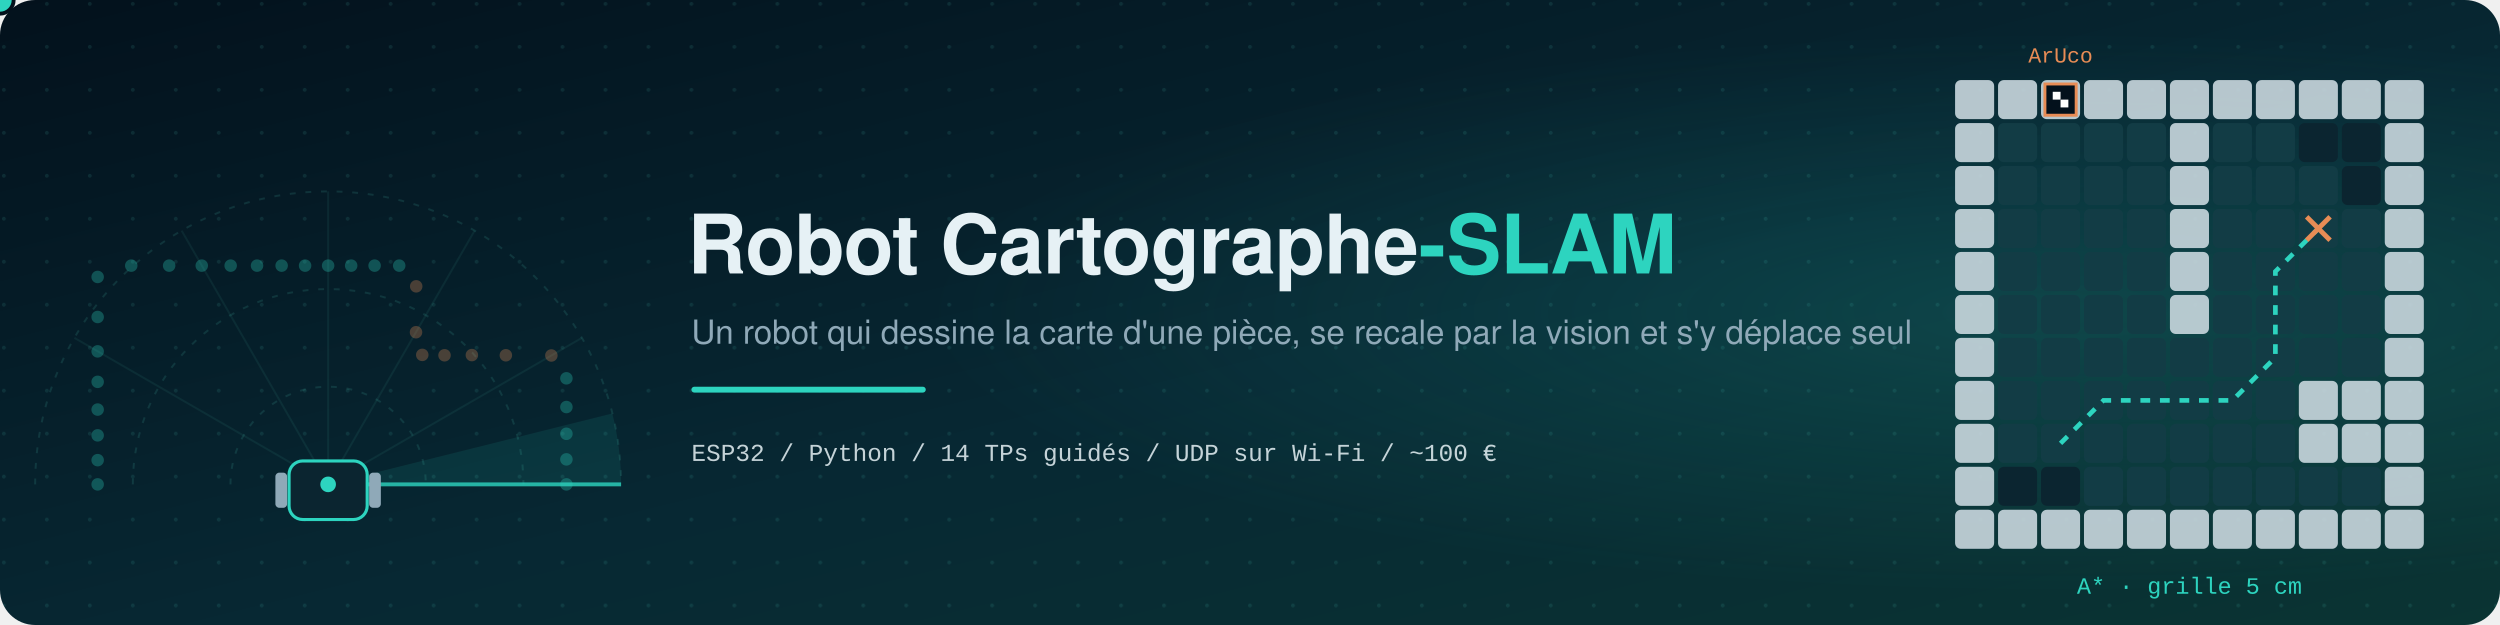
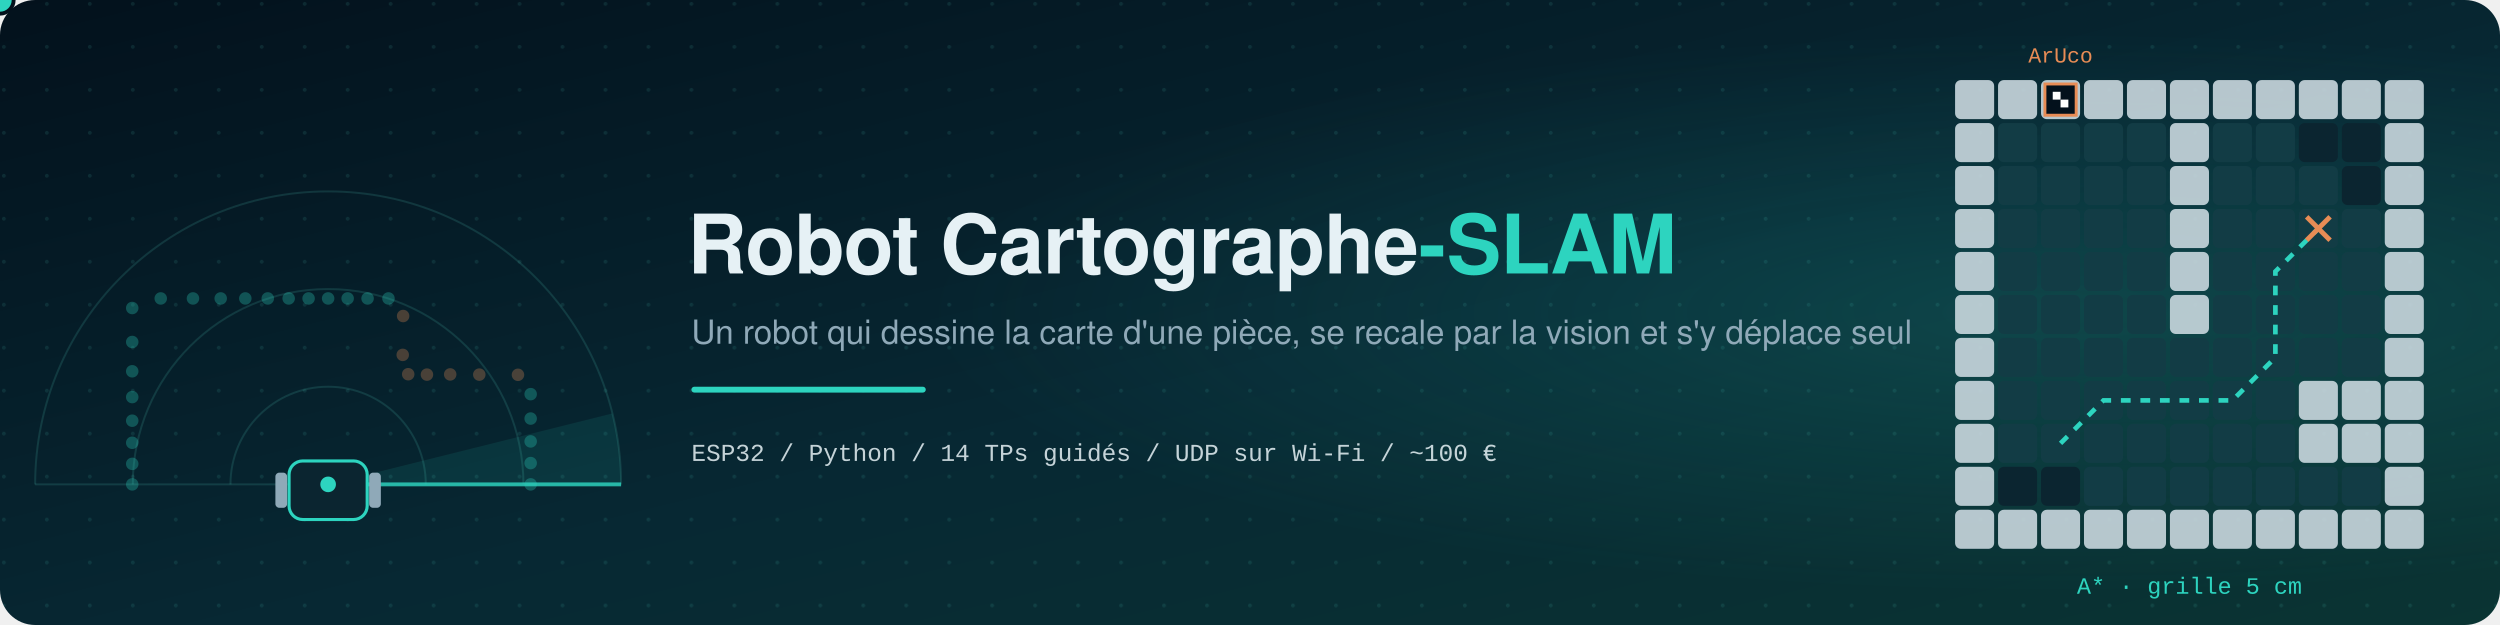
<svg xmlns="http://www.w3.org/2000/svg" width="1280" height="320" viewBox="0 0 1280 320" role="img" aria-label="Robot Cartographe SLAM">
  <defs>
    <linearGradient id="bg" x1="0" y1="0" x2="1" y2="1">
      <stop offset="0" stop-color="#03111C" />
      <stop offset="0.55" stop-color="#072833" />
      <stop offset="1" stop-color="#0A3433" />
    </linearGradient>
    <pattern id="dots" width="22" height="22" patternUnits="userSpaceOnUse">
      <circle cx="2" cy="2" r="1" fill="#5EEAD4" opacity="0.10" />
    </pattern>
    <marker id="arr" viewBox="0 0 10 10" refX="8" refY="5" markerWidth="6" markerHeight="6" orient="auto">
      <path d="M0,0 L10,5 L0,10 z" fill="#2C4A57" />
    </marker>
    <radialGradient id="glow" cx="0.82" cy="0.5" r="0.45">
      <stop offset="0" stop-color="#2DD4BF" stop-opacity="0.16" />
      <stop offset="1" stop-color="#2DD4BF" stop-opacity="0" />
    </radialGradient>
  </defs>
  <rect width="1280" height="320" rx="18" fill="url(#bg)" />
  <rect width="1280" height="320" rx="18" fill="url(#dots)" />
  <rect width="1280" height="320" rx="18" fill="url(#glow)" />
-   <path d="M118,248 A50,50 0 0 1 218,248" fill="none" stroke="#5EEAD4" stroke-opacity="0.12" stroke-dasharray="3 5" />
-   <path d="M68,248 A100,100 0 0 1 268,248" fill="none" stroke="#5EEAD4" stroke-opacity="0.12" stroke-dasharray="3 5" />
-   <path d="M18,248 A150,150 0 0 1 318,248" fill="none" stroke="#5EEAD4" stroke-opacity="0.12" stroke-dasharray="3 5" />
-   <line x1="168" y1="248" x2="297.9" y2="173.0" stroke="#5EEAD4" stroke-opacity="0.07" />
-   <line x1="168" y1="248" x2="243.0" y2="118.1" stroke="#5EEAD4" stroke-opacity="0.07" />
-   <line x1="168" y1="248" x2="168.0" y2="98.0" stroke="#5EEAD4" stroke-opacity="0.07" />
-   <line x1="168" y1="248" x2="93.0" y2="118.1" stroke="#5EEAD4" stroke-opacity="0.07" />
-   <line x1="168" y1="248" x2="38.1" y2="173.0" stroke="#5EEAD4" stroke-opacity="0.07" />
-   <circle cx="290.0" cy="248.0" r="3.2" fill="#2DD4BF" opacity="0.3">
+   <path d="M118,248 A50,50 0 0 1 218,248" fill="none" stroke="#5EEAD4" stroke-opacity="0.14" />
+   <path d="M68,248 A100,100 0 0 1 268,248" fill="none" stroke="#5EEAD4" stroke-opacity="0.14" />
+   <path d="M18,248 A150,150 0 0 1 318,248" fill="none" stroke="#5EEAD4" stroke-opacity="0.14" />
+   <line x1="18" x2="318" y1="248" y2="248" stroke="#5EEAD4" stroke-opacity="0.14" />
+   <circle cx="271.7" cy="248.0" r="3.2" fill="#2DD4BF" opacity="0.3">
    <animate attributeName="opacity" dur="4.0s" repeatCount="indefinite" keyTimes="0;0.000;0.010;0.97;1" values="0.3;0.3;1;0.6;0.3" />
  </circle>
-   <circle cx="290.0" cy="235.2" r="3.2" fill="#2DD4BF" opacity="0.3">
+   <circle cx="271.7" cy="237.1" r="3.2" fill="#2DD4BF" opacity="0.3">
    <animate attributeName="opacity" dur="4.0s" repeatCount="indefinite" keyTimes="0;0.030;0.040;0.97;1" values="0.3;0.3;1;0.6;0.3" />
  </circle>
-   <circle cx="290.0" cy="222.1" r="3.2" fill="#2DD4BF" opacity="0.3">
+   <circle cx="271.7" cy="226.0" r="3.2" fill="#2DD4BF" opacity="0.3">
    <animate attributeName="opacity" dur="4.0s" repeatCount="indefinite" keyTimes="0;0.060;0.070;0.97;1" values="0.3;0.3;1;0.6;0.3" />
  </circle>
-   <circle cx="290.0" cy="208.4" r="3.2" fill="#2DD4BF" opacity="0.3">
+   <circle cx="271.7" cy="214.3" r="3.2" fill="#2DD4BF" opacity="0.3">
    <animate attributeName="opacity" dur="4.0s" repeatCount="indefinite" keyTimes="0;0.090;0.100;0.97;1" values="0.3;0.3;1;0.6;0.3" />
  </circle>
-   <circle cx="290.0" cy="193.7" r="3.2" fill="#2DD4BF" opacity="0.3">
+   <circle cx="271.7" cy="201.8" r="3.2" fill="#2DD4BF" opacity="0.3">
    <animate attributeName="opacity" dur="4.0s" repeatCount="indefinite" keyTimes="0;0.120;0.130;0.97;1" values="0.3;0.3;1;0.6;0.3" />
  </circle>
-   <circle cx="282.3" cy="182.0" r="3.2" fill="#E88C55" opacity="0.3">
+   <circle cx="265.2" cy="191.9" r="3.2" fill="#E88C55" opacity="0.3">
    <animate attributeName="opacity" dur="4.0s" repeatCount="indefinite" keyTimes="0;0.150;0.160;0.97;1" values="0.3;0.3;1;0.6;0.3" />
  </circle>
-   <circle cx="259.0" cy="181.9" r="3.2" fill="#E88C55" opacity="0.3">
+   <circle cx="245.4" cy="191.8" r="3.2" fill="#E88C55" opacity="0.3">
    <animate attributeName="opacity" dur="4.0s" repeatCount="indefinite" keyTimes="0;0.180;0.190;0.97;1" values="0.3;0.3;1;0.6;0.3" />
  </circle>
-   <circle cx="241.6" cy="181.8" r="3.2" fill="#E88C55" opacity="0.3">
+   <circle cx="230.5" cy="191.7" r="3.2" fill="#E88C55" opacity="0.3">
    <animate attributeName="opacity" dur="4.0s" repeatCount="indefinite" keyTimes="0;0.210;0.220;0.97;1" values="0.3;0.3;1;0.6;0.3" />
  </circle>
-   <circle cx="227.6" cy="181.9" r="3.2" fill="#E88C55" opacity="0.3">
+   <circle cx="218.6" cy="191.8" r="3.2" fill="#E88C55" opacity="0.3">
    <animate attributeName="opacity" dur="4.0s" repeatCount="indefinite" keyTimes="0;0.240;0.250;0.97;1" values="0.3;0.3;1;0.6;0.3" />
  </circle>
-   <circle cx="216.2" cy="181.7" r="3.2" fill="#E88C55" opacity="0.3">
+   <circle cx="209.0" cy="191.6" r="3.2" fill="#E88C55" opacity="0.3">
    <animate attributeName="opacity" dur="4.0s" repeatCount="indefinite" keyTimes="0;0.270;0.280;0.97;1" values="0.3;0.3;1;0.6;0.3" />
  </circle>
-   <circle cx="213.0" cy="170.1" r="3.2" fill="#E88C55" opacity="0.3">
+   <circle cx="206.2" cy="181.7" r="3.2" fill="#E88C55" opacity="0.3">
    <animate attributeName="opacity" dur="4.0s" repeatCount="indefinite" keyTimes="0;0.300;0.310;0.97;1" values="0.3;0.3;1;0.6;0.3" />
  </circle>
-   <circle cx="213.1" cy="146.6" r="3.2" fill="#E88C55" opacity="0.3">
+   <circle cx="206.4" cy="161.8" r="3.2" fill="#E88C55" opacity="0.3">
    <animate attributeName="opacity" dur="4.0s" repeatCount="indefinite" keyTimes="0;0.330;0.340;0.97;1" values="0.3;0.3;1;0.6;0.3" />
  </circle>
-   <circle cx="204.4" cy="136.0" r="3.2" fill="#2DD4BF" opacity="0.3">
+   <circle cx="198.9" cy="152.8" r="3.2" fill="#2DD4BF" opacity="0.3">
    <animate attributeName="opacity" dur="4.0s" repeatCount="indefinite" keyTimes="0;0.360;0.370;0.97;1" values="0.3;0.3;1;0.6;0.3" />
  </circle>
-   <circle cx="191.8" cy="136.0" r="3.2" fill="#2DD4BF" opacity="0.3">
+   <circle cx="188.2" cy="152.8" r="3.2" fill="#2DD4BF" opacity="0.3">
    <animate attributeName="opacity" dur="4.0s" repeatCount="indefinite" keyTimes="0;0.390;0.400;0.97;1" values="0.3;0.3;1;0.6;0.3" />
  </circle>
-   <circle cx="179.8" cy="136.0" r="3.2" fill="#2DD4BF" opacity="0.3">
+   <circle cx="178.0" cy="152.8" r="3.2" fill="#2DD4BF" opacity="0.3">
    <animate attributeName="opacity" dur="4.0s" repeatCount="indefinite" keyTimes="0;0.420;0.430;0.97;1" values="0.3;0.3;1;0.6;0.3" />
  </circle>
-   <circle cx="168.0" cy="136.0" r="3.2" fill="#2DD4BF" opacity="0.3">
+   <circle cx="168.0" cy="152.8" r="3.2" fill="#2DD4BF" opacity="0.3">
    <animate attributeName="opacity" dur="4.0s" repeatCount="indefinite" keyTimes="0;0.450;0.460;0.97;1" values="0.3;0.3;1;0.6;0.3" />
  </circle>
-   <circle cx="156.2" cy="136.0" r="3.2" fill="#2DD4BF" opacity="0.3">
+   <circle cx="158.0" cy="152.8" r="3.2" fill="#2DD4BF" opacity="0.3">
    <animate attributeName="opacity" dur="4.0s" repeatCount="indefinite" keyTimes="0;0.480;0.490;0.97;1" values="0.3;0.3;1;0.6;0.3" />
  </circle>
-   <circle cx="144.2" cy="136.0" r="3.2" fill="#2DD4BF" opacity="0.3">
+   <circle cx="147.8" cy="152.8" r="3.2" fill="#2DD4BF" opacity="0.3">
    <animate attributeName="opacity" dur="4.0s" repeatCount="indefinite" keyTimes="0;0.510;0.520;0.97;1" values="0.3;0.3;1;0.6;0.3" />
  </circle>
-   <circle cx="131.6" cy="136.0" r="3.2" fill="#2DD4BF" opacity="0.3">
+   <circle cx="137.1" cy="152.8" r="3.2" fill="#2DD4BF" opacity="0.3">
    <animate attributeName="opacity" dur="4.0s" repeatCount="indefinite" keyTimes="0;0.540;0.550;0.97;1" values="0.3;0.3;1;0.6;0.3" />
  </circle>
-   <circle cx="118.1" cy="136.0" r="3.2" fill="#2DD4BF" opacity="0.3">
+   <circle cx="125.6" cy="152.8" r="3.2" fill="#2DD4BF" opacity="0.3">
    <animate attributeName="opacity" dur="4.0s" repeatCount="indefinite" keyTimes="0;0.570;0.580;0.97;1" values="0.3;0.3;1;0.6;0.3" />
  </circle>
-   <circle cx="103.3" cy="136.0" r="3.2" fill="#2DD4BF" opacity="0.3">
+   <circle cx="113.0" cy="152.8" r="3.2" fill="#2DD4BF" opacity="0.3">
    <animate attributeName="opacity" dur="4.0s" repeatCount="indefinite" keyTimes="0;0.600;0.610;0.97;1" values="0.3;0.3;1;0.6;0.3" />
  </circle>
-   <circle cx="86.6" cy="136.0" r="3.2" fill="#2DD4BF" opacity="0.3">
+   <circle cx="98.8" cy="152.8" r="3.2" fill="#2DD4BF" opacity="0.3">
    <animate attributeName="opacity" dur="4.0s" repeatCount="indefinite" keyTimes="0;0.630;0.640;0.97;1" values="0.3;0.3;1;0.6;0.3" />
  </circle>
-   <circle cx="67.2" cy="136.0" r="3.2" fill="#2DD4BF" opacity="0.3">
+   <circle cx="82.3" cy="152.8" r="3.2" fill="#2DD4BF" opacity="0.3">
    <animate attributeName="opacity" dur="4.0s" repeatCount="indefinite" keyTimes="0;0.660;0.670;0.97;1" values="0.3;0.3;1;0.6;0.3" />
  </circle>
-   <circle cx="50.0" cy="141.8" r="3.2" fill="#2DD4BF" opacity="0.3">
+   <circle cx="67.7" cy="157.7" r="3.2" fill="#2DD4BF" opacity="0.3">
    <animate attributeName="opacity" dur="4.0s" repeatCount="indefinite" keyTimes="0;0.690;0.700;0.97;1" values="0.3;0.3;1;0.6;0.3" />
  </circle>
-   <circle cx="50.0" cy="162.3" r="3.2" fill="#2DD4BF" opacity="0.3">
+   <circle cx="67.7" cy="175.1" r="3.2" fill="#2DD4BF" opacity="0.3">
    <animate attributeName="opacity" dur="4.0s" repeatCount="indefinite" keyTimes="0;0.720;0.730;0.97;1" values="0.3;0.3;1;0.6;0.3" />
  </circle>
-   <circle cx="50.0" cy="179.9" r="3.2" fill="#2DD4BF" opacity="0.3">
+   <circle cx="67.7" cy="190.1" r="3.2" fill="#2DD4BF" opacity="0.3">
    <animate attributeName="opacity" dur="4.0s" repeatCount="indefinite" keyTimes="0;0.750;0.760;0.97;1" values="0.3;0.3;1;0.6;0.3" />
  </circle>
-   <circle cx="50.0" cy="195.5" r="3.2" fill="#2DD4BF" opacity="0.3">
+   <circle cx="67.7" cy="203.3" r="3.2" fill="#2DD4BF" opacity="0.3">
    <animate attributeName="opacity" dur="4.0s" repeatCount="indefinite" keyTimes="0;0.780;0.790;0.97;1" values="0.3;0.3;1;0.6;0.3" />
  </circle>
-   <circle cx="50.0" cy="209.7" r="3.2" fill="#2DD4BF" opacity="0.3">
+   <circle cx="67.7" cy="215.4" r="3.2" fill="#2DD4BF" opacity="0.3">
    <animate attributeName="opacity" dur="4.0s" repeatCount="indefinite" keyTimes="0;0.810;0.820;0.97;1" values="0.3;0.3;1;0.6;0.3" />
  </circle>
-   <circle cx="50.0" cy="222.9" r="3.2" fill="#2DD4BF" opacity="0.3">
+   <circle cx="67.7" cy="226.7" r="3.2" fill="#2DD4BF" opacity="0.3">
    <animate attributeName="opacity" dur="4.0s" repeatCount="indefinite" keyTimes="0;0.840;0.850;0.97;1" values="0.3;0.3;1;0.6;0.3" />
  </circle>
-   <circle cx="50.0" cy="235.6" r="3.2" fill="#2DD4BF" opacity="0.3">
+   <circle cx="67.7" cy="237.5" r="3.2" fill="#2DD4BF" opacity="0.3">
    <animate attributeName="opacity" dur="4.0s" repeatCount="indefinite" keyTimes="0;0.870;0.880;0.97;1" values="0.3;0.3;1;0.6;0.3" />
  </circle>
-   <circle cx="50.0" cy="248.0" r="3.2" fill="#2DD4BF" opacity="0.3">
+   <circle cx="67.7" cy="248.0" r="3.2" fill="#2DD4BF" opacity="0.3">
    <animate attributeName="opacity" dur="4.0s" repeatCount="indefinite" keyTimes="0;0.900;0.910;0.97;1" values="0.3;0.3;1;0.6;0.3" />
  </circle>
  <g>
    <animateTransform attributeName="transform" type="rotate" dur="4.0s" repeatCount="indefinite" keyTimes="0;0.9;1" values="0 168 248;-180 168 248;-180 168 248" />
    <path d="M168,248 L318,248 A150,150 0 0 0 313.5,211.7 Z" fill="#2DD4BF" opacity="0.10" />
    <line x1="168" y1="248" x2="318" y2="248" stroke="#2DD4BF" stroke-width="2" opacity="0.8" />
  </g>
  <rect x="148" y="236" width="40" height="30" rx="7" fill="#0B2530" stroke="#2DD4BF" stroke-width="1.6" />
  <rect x="141" y="242" width="6" height="18" rx="2" fill="#8FA9B8" />
  <rect x="189" y="242" width="6" height="18" rx="2" fill="#8FA9B8" />
  <circle cx="168" cy="248" r="4" fill="#2DD4BF" />
  <text x="352" y="140" font-family="-apple-system, 'Segoe UI', Helvetica, Arial, sans-serif" font-size="42" font-weight="700" fill="#E6F1F5" letter-spacing="-0.5">Robot Cartographe<tspan fill="#2DD4BF">-SLAM</tspan>
  </text>
  <text x="354" y="176" font-family="-apple-system, 'Segoe UI', Helvetica, Arial, sans-serif" font-size="17" fill="#8FA9B8">Un robot qui dessine la carte d'une pièce, se recale par la vision et s'y déplace seul</text>
  <rect x="354" y="198" width="120" height="3" rx="1.5" fill="#2DD4BF" />
  <text x="354" y="236" font-family="'SFMono-Regular', Consolas, 'Liberation Mono', monospace" font-size="12.5" fill="#E6F1F5" opacity="0.85">ESP32  /  Python  /  14 TPs guidés  /  UDP sur Wi-Fi  /  ~100 €</text>
  <rect x="1001" y="41" width="20" height="20" rx="3" fill="#C9D7DE" opacity="0.9" />
  <rect x="1001" y="63" width="20" height="20" rx="3" fill="#C9D7DE" opacity="0.9" />
  <rect x="1001" y="85" width="20" height="20" rx="3" fill="#C9D7DE" opacity="0.9" />
  <rect x="1001" y="107" width="20" height="20" rx="3" fill="#C9D7DE" opacity="0.9" />
  <rect x="1001" y="129" width="20" height="20" rx="3" fill="#C9D7DE" opacity="0.9" />
  <rect x="1001" y="151" width="20" height="20" rx="3" fill="#C9D7DE" opacity="0.9" />
  <rect x="1001" y="173" width="20" height="20" rx="3" fill="#C9D7DE" opacity="0.9" />
  <rect x="1001" y="195" width="20" height="20" rx="3" fill="#C9D7DE" opacity="0.9" />
  <rect x="1001" y="217" width="20" height="20" rx="3" fill="#C9D7DE" opacity="0.9" />
  <rect x="1001" y="239" width="20" height="20" rx="3" fill="#C9D7DE" opacity="0.9" />
  <rect x="1001" y="261" width="20" height="20" rx="3" fill="#C9D7DE" opacity="0.9" />
  <rect x="1023" y="41" width="20" height="20" rx="3" fill="#C9D7DE" opacity="0.9" />
  <rect x="1023" y="63" width="20" height="20" rx="3" fill="#123C45" opacity="1" />
  <rect x="1023" y="85" width="20" height="20" rx="3" fill="#123C45" opacity="1" />
  <rect x="1023" y="107" width="20" height="20" rx="3" fill="#123C45" opacity="1" />
  <rect x="1023" y="129" width="20" height="20" rx="3" fill="#123C45" opacity="1" />
  <rect x="1023" y="151" width="20" height="20" rx="3" fill="#123C45" opacity="1" />
  <rect x="1023" y="173" width="20" height="20" rx="3" fill="#123C45" opacity="1" />
  <rect x="1023" y="195" width="20" height="20" rx="3" fill="#123C45" opacity="1" />
  <rect x="1023" y="217" width="20" height="20" rx="3" fill="#123C45" opacity="1" />
  <rect x="1023" y="239" width="20" height="20" rx="3" fill="#0B2530" opacity="1" />
  <rect x="1023" y="261" width="20" height="20" rx="3" fill="#C9D7DE" opacity="0.9" />
  <rect x="1045" y="41" width="20" height="20" rx="3" fill="#C9D7DE" opacity="0.9" />
  <rect x="1045" y="63" width="20" height="20" rx="3" fill="#123C45" opacity="1" />
  <rect x="1045" y="85" width="20" height="20" rx="3" fill="#123C45" opacity="1" />
  <rect x="1045" y="107" width="20" height="20" rx="3" fill="#123C45" opacity="1" />
  <rect x="1045" y="129" width="20" height="20" rx="3" fill="#123C45" opacity="1" />
  <rect x="1045" y="151" width="20" height="20" rx="3" fill="#123C45" opacity="1" />
  <rect x="1045" y="173" width="20" height="20" rx="3" fill="#123C45" opacity="1" />
  <rect x="1045" y="195" width="20" height="20" rx="3" fill="#123C45" opacity="1" />
  <rect x="1045" y="217" width="20" height="20" rx="3" fill="#123C45" opacity="1" />
  <rect x="1045" y="239" width="20" height="20" rx="3" fill="#0B2530" opacity="1" />
  <rect x="1045" y="261" width="20" height="20" rx="3" fill="#C9D7DE" opacity="0.9" />
  <rect x="1067" y="41" width="20" height="20" rx="3" fill="#C9D7DE" opacity="0.9" />
  <rect x="1067" y="63" width="20" height="20" rx="3" fill="#123C45" opacity="1" />
  <rect x="1067" y="85" width="20" height="20" rx="3" fill="#123C45" opacity="1" />
  <rect x="1067" y="107" width="20" height="20" rx="3" fill="#123C45" opacity="1" />
  <rect x="1067" y="129" width="20" height="20" rx="3" fill="#123C45" opacity="1" />
  <rect x="1067" y="151" width="20" height="20" rx="3" fill="#123C45" opacity="1" />
  <rect x="1067" y="173" width="20" height="20" rx="3" fill="#123C45" opacity="1" />
  <rect x="1067" y="195" width="20" height="20" rx="3" fill="#123C45" opacity="1" />
  <rect x="1067" y="217" width="20" height="20" rx="3" fill="#123C45" opacity="1" />
  <rect x="1067" y="239" width="20" height="20" rx="3" fill="#123C45" opacity="1" />
  <rect x="1067" y="261" width="20" height="20" rx="3" fill="#C9D7DE" opacity="0.9" />
  <rect x="1089" y="41" width="20" height="20" rx="3" fill="#C9D7DE" opacity="0.9" />
  <rect x="1089" y="63" width="20" height="20" rx="3" fill="#123C45" opacity="1" />
  <rect x="1089" y="85" width="20" height="20" rx="3" fill="#123C45" opacity="1" />
  <rect x="1089" y="107" width="20" height="20" rx="3" fill="#123C45" opacity="1" />
  <rect x="1089" y="129" width="20" height="20" rx="3" fill="#123C45" opacity="1" />
  <rect x="1089" y="151" width="20" height="20" rx="3" fill="#123C45" opacity="1" />
  <rect x="1089" y="173" width="20" height="20" rx="3" fill="#123C45" opacity="1" />
  <rect x="1089" y="195" width="20" height="20" rx="3" fill="#123C45" opacity="1" />
  <rect x="1089" y="217" width="20" height="20" rx="3" fill="#123C45" opacity="1" />
  <rect x="1089" y="239" width="20" height="20" rx="3" fill="#123C45" opacity="1" />
  <rect x="1089" y="261" width="20" height="20" rx="3" fill="#C9D7DE" opacity="0.9" />
  <rect x="1111" y="41" width="20" height="20" rx="3" fill="#C9D7DE" opacity="0.9" />
  <rect x="1111" y="63" width="20" height="20" rx="3" fill="#C9D7DE" opacity="0.9" />
  <rect x="1111" y="85" width="20" height="20" rx="3" fill="#C9D7DE" opacity="0.9" />
  <rect x="1111" y="107" width="20" height="20" rx="3" fill="#C9D7DE" opacity="0.9" />
  <rect x="1111" y="129" width="20" height="20" rx="3" fill="#C9D7DE" opacity="0.9" />
  <rect x="1111" y="151" width="20" height="20" rx="3" fill="#C9D7DE" opacity="0.9" />
  <rect x="1111" y="173" width="20" height="20" rx="3" fill="#123C45" opacity="1" />
  <rect x="1111" y="195" width="20" height="20" rx="3" fill="#123C45" opacity="1" />
  <rect x="1111" y="217" width="20" height="20" rx="3" fill="#123C45" opacity="1" />
  <rect x="1111" y="239" width="20" height="20" rx="3" fill="#123C45" opacity="1" />
  <rect x="1111" y="261" width="20" height="20" rx="3" fill="#C9D7DE" opacity="0.9" />
  <rect x="1133" y="41" width="20" height="20" rx="3" fill="#C9D7DE" opacity="0.9" />
  <rect x="1133" y="63" width="20" height="20" rx="3" fill="#123C45" opacity="1" />
  <rect x="1133" y="85" width="20" height="20" rx="3" fill="#123C45" opacity="1" />
  <rect x="1133" y="107" width="20" height="20" rx="3" fill="#123C45" opacity="1" />
  <rect x="1133" y="129" width="20" height="20" rx="3" fill="#123C45" opacity="1" />
  <rect x="1133" y="151" width="20" height="20" rx="3" fill="#123C45" opacity="1" />
  <rect x="1133" y="173" width="20" height="20" rx="3" fill="#123C45" opacity="1" />
  <rect x="1133" y="195" width="20" height="20" rx="3" fill="#123C45" opacity="1" />
  <rect x="1133" y="217" width="20" height="20" rx="3" fill="#123C45" opacity="1" />
  <rect x="1133" y="239" width="20" height="20" rx="3" fill="#123C45" opacity="1" />
  <rect x="1133" y="261" width="20" height="20" rx="3" fill="#C9D7DE" opacity="0.9" />
  <rect x="1155" y="41" width="20" height="20" rx="3" fill="#C9D7DE" opacity="0.9" />
  <rect x="1155" y="63" width="20" height="20" rx="3" fill="#123C45" opacity="1" />
  <rect x="1155" y="85" width="20" height="20" rx="3" fill="#123C45" opacity="1" />
  <rect x="1155" y="107" width="20" height="20" rx="3" fill="#123C45" opacity="1" />
  <rect x="1155" y="129" width="20" height="20" rx="3" fill="#123C45" opacity="1" />
  <rect x="1155" y="151" width="20" height="20" rx="3" fill="#123C45" opacity="1" />
  <rect x="1155" y="173" width="20" height="20" rx="3" fill="#123C45" opacity="1" />
  <rect x="1155" y="195" width="20" height="20" rx="3" fill="#123C45" opacity="1" />
  <rect x="1155" y="217" width="20" height="20" rx="3" fill="#123C45" opacity="1" />
  <rect x="1155" y="239" width="20" height="20" rx="3" fill="#123C45" opacity="1" />
  <rect x="1155" y="261" width="20" height="20" rx="3" fill="#C9D7DE" opacity="0.9" />
  <rect x="1177" y="41" width="20" height="20" rx="3" fill="#C9D7DE" opacity="0.9" />
  <rect x="1177" y="63" width="20" height="20" rx="3" fill="#0B2530" opacity="1" />
  <rect x="1177" y="85" width="20" height="20" rx="3" fill="#123C45" opacity="1" />
  <rect x="1177" y="107" width="20" height="20" rx="3" fill="#123C45" opacity="1" />
  <rect x="1177" y="129" width="20" height="20" rx="3" fill="#123C45" opacity="1" />
  <rect x="1177" y="151" width="20" height="20" rx="3" fill="#123C45" opacity="1" />
  <rect x="1177" y="173" width="20" height="20" rx="3" fill="#123C45" opacity="1" />
  <rect x="1177" y="195" width="20" height="20" rx="3" fill="#C9D7DE" opacity="0.9" />
  <rect x="1177" y="217" width="20" height="20" rx="3" fill="#C9D7DE" opacity="0.9" />
  <rect x="1177" y="239" width="20" height="20" rx="3" fill="#123C45" opacity="1" />
  <rect x="1177" y="261" width="20" height="20" rx="3" fill="#C9D7DE" opacity="0.9" />
  <rect x="1199" y="41" width="20" height="20" rx="3" fill="#C9D7DE" opacity="0.9" />
  <rect x="1199" y="63" width="20" height="20" rx="3" fill="#0B2530" opacity="1" />
  <rect x="1199" y="85" width="20" height="20" rx="3" fill="#0B2530" opacity="1" />
  <rect x="1199" y="107" width="20" height="20" rx="3" fill="#123C45" opacity="1" />
  <rect x="1199" y="129" width="20" height="20" rx="3" fill="#123C45" opacity="1" />
  <rect x="1199" y="151" width="20" height="20" rx="3" fill="#123C45" opacity="1" />
  <rect x="1199" y="173" width="20" height="20" rx="3" fill="#123C45" opacity="1" />
  <rect x="1199" y="195" width="20" height="20" rx="3" fill="#C9D7DE" opacity="0.9" />
  <rect x="1199" y="217" width="20" height="20" rx="3" fill="#C9D7DE" opacity="0.9" />
  <rect x="1199" y="239" width="20" height="20" rx="3" fill="#123C45" opacity="1" />
  <rect x="1199" y="261" width="20" height="20" rx="3" fill="#C9D7DE" opacity="0.9" />
  <rect x="1221" y="41" width="20" height="20" rx="3" fill="#C9D7DE" opacity="0.9" />
  <rect x="1221" y="63" width="20" height="20" rx="3" fill="#C9D7DE" opacity="0.9" />
  <rect x="1221" y="85" width="20" height="20" rx="3" fill="#C9D7DE" opacity="0.9" />
  <rect x="1221" y="107" width="20" height="20" rx="3" fill="#C9D7DE" opacity="0.9" />
  <rect x="1221" y="129" width="20" height="20" rx="3" fill="#C9D7DE" opacity="0.9" />
  <rect x="1221" y="151" width="20" height="20" rx="3" fill="#C9D7DE" opacity="0.9" />
  <rect x="1221" y="173" width="20" height="20" rx="3" fill="#C9D7DE" opacity="0.9" />
  <rect x="1221" y="195" width="20" height="20" rx="3" fill="#C9D7DE" opacity="0.9" />
  <rect x="1221" y="217" width="20" height="20" rx="3" fill="#C9D7DE" opacity="0.9" />
  <rect x="1221" y="239" width="20" height="20" rx="3" fill="#C9D7DE" opacity="0.9" />
  <rect x="1221" y="261" width="20" height="20" rx="3" fill="#C9D7DE" opacity="0.9" />
  <rect x="1047" y="43" width="16" height="16" fill="#03111C" stroke="#E88C55" stroke-width="1.5" />
  <rect x="1051" y="47" width="4" height="4" fill="#fff" />
  <rect x="1055" y="51" width="4" height="4" fill="#fff" />
  <text x="1055" y="32" font-family="'SFMono-Regular', Consolas, 'Liberation Mono', monospace" font-size="11" text-anchor="middle" fill="#E88C55">ArUco</text>
  <path d="M1055,227 L1077,205 L1099,205 L1143,205 L1165,183 L1165,139 L1187,117" fill="none" stroke="#2DD4BF" stroke-width="2.4" stroke-dasharray="5 5">
    <animate attributeName="stroke-dashoffset" values="20;0" dur="0.8s" repeatCount="indefinite" />
  </path>
  <path d="M1181.0,111.0 L1193.0,123.0 M1193.0,111.0 L1181.0,123.0" stroke="#E88C55" stroke-width="2.5" />
  <circle r="7" fill="#2DD4BF" stroke="#03111C" stroke-width="2">
    <animateMotion dur="5s" repeatCount="indefinite" path="M1055,227 L1077,205 L1099,205 L1143,205 L1165,183 L1165,139 L1187,117" />
  </circle>
  <text x="1121.0" y="304" font-family="'SFMono-Regular', Consolas, 'Liberation Mono', monospace" font-size="12" text-anchor="middle" fill="#2DD4BF">A*  ·  grille 5 cm</text>
</svg>
